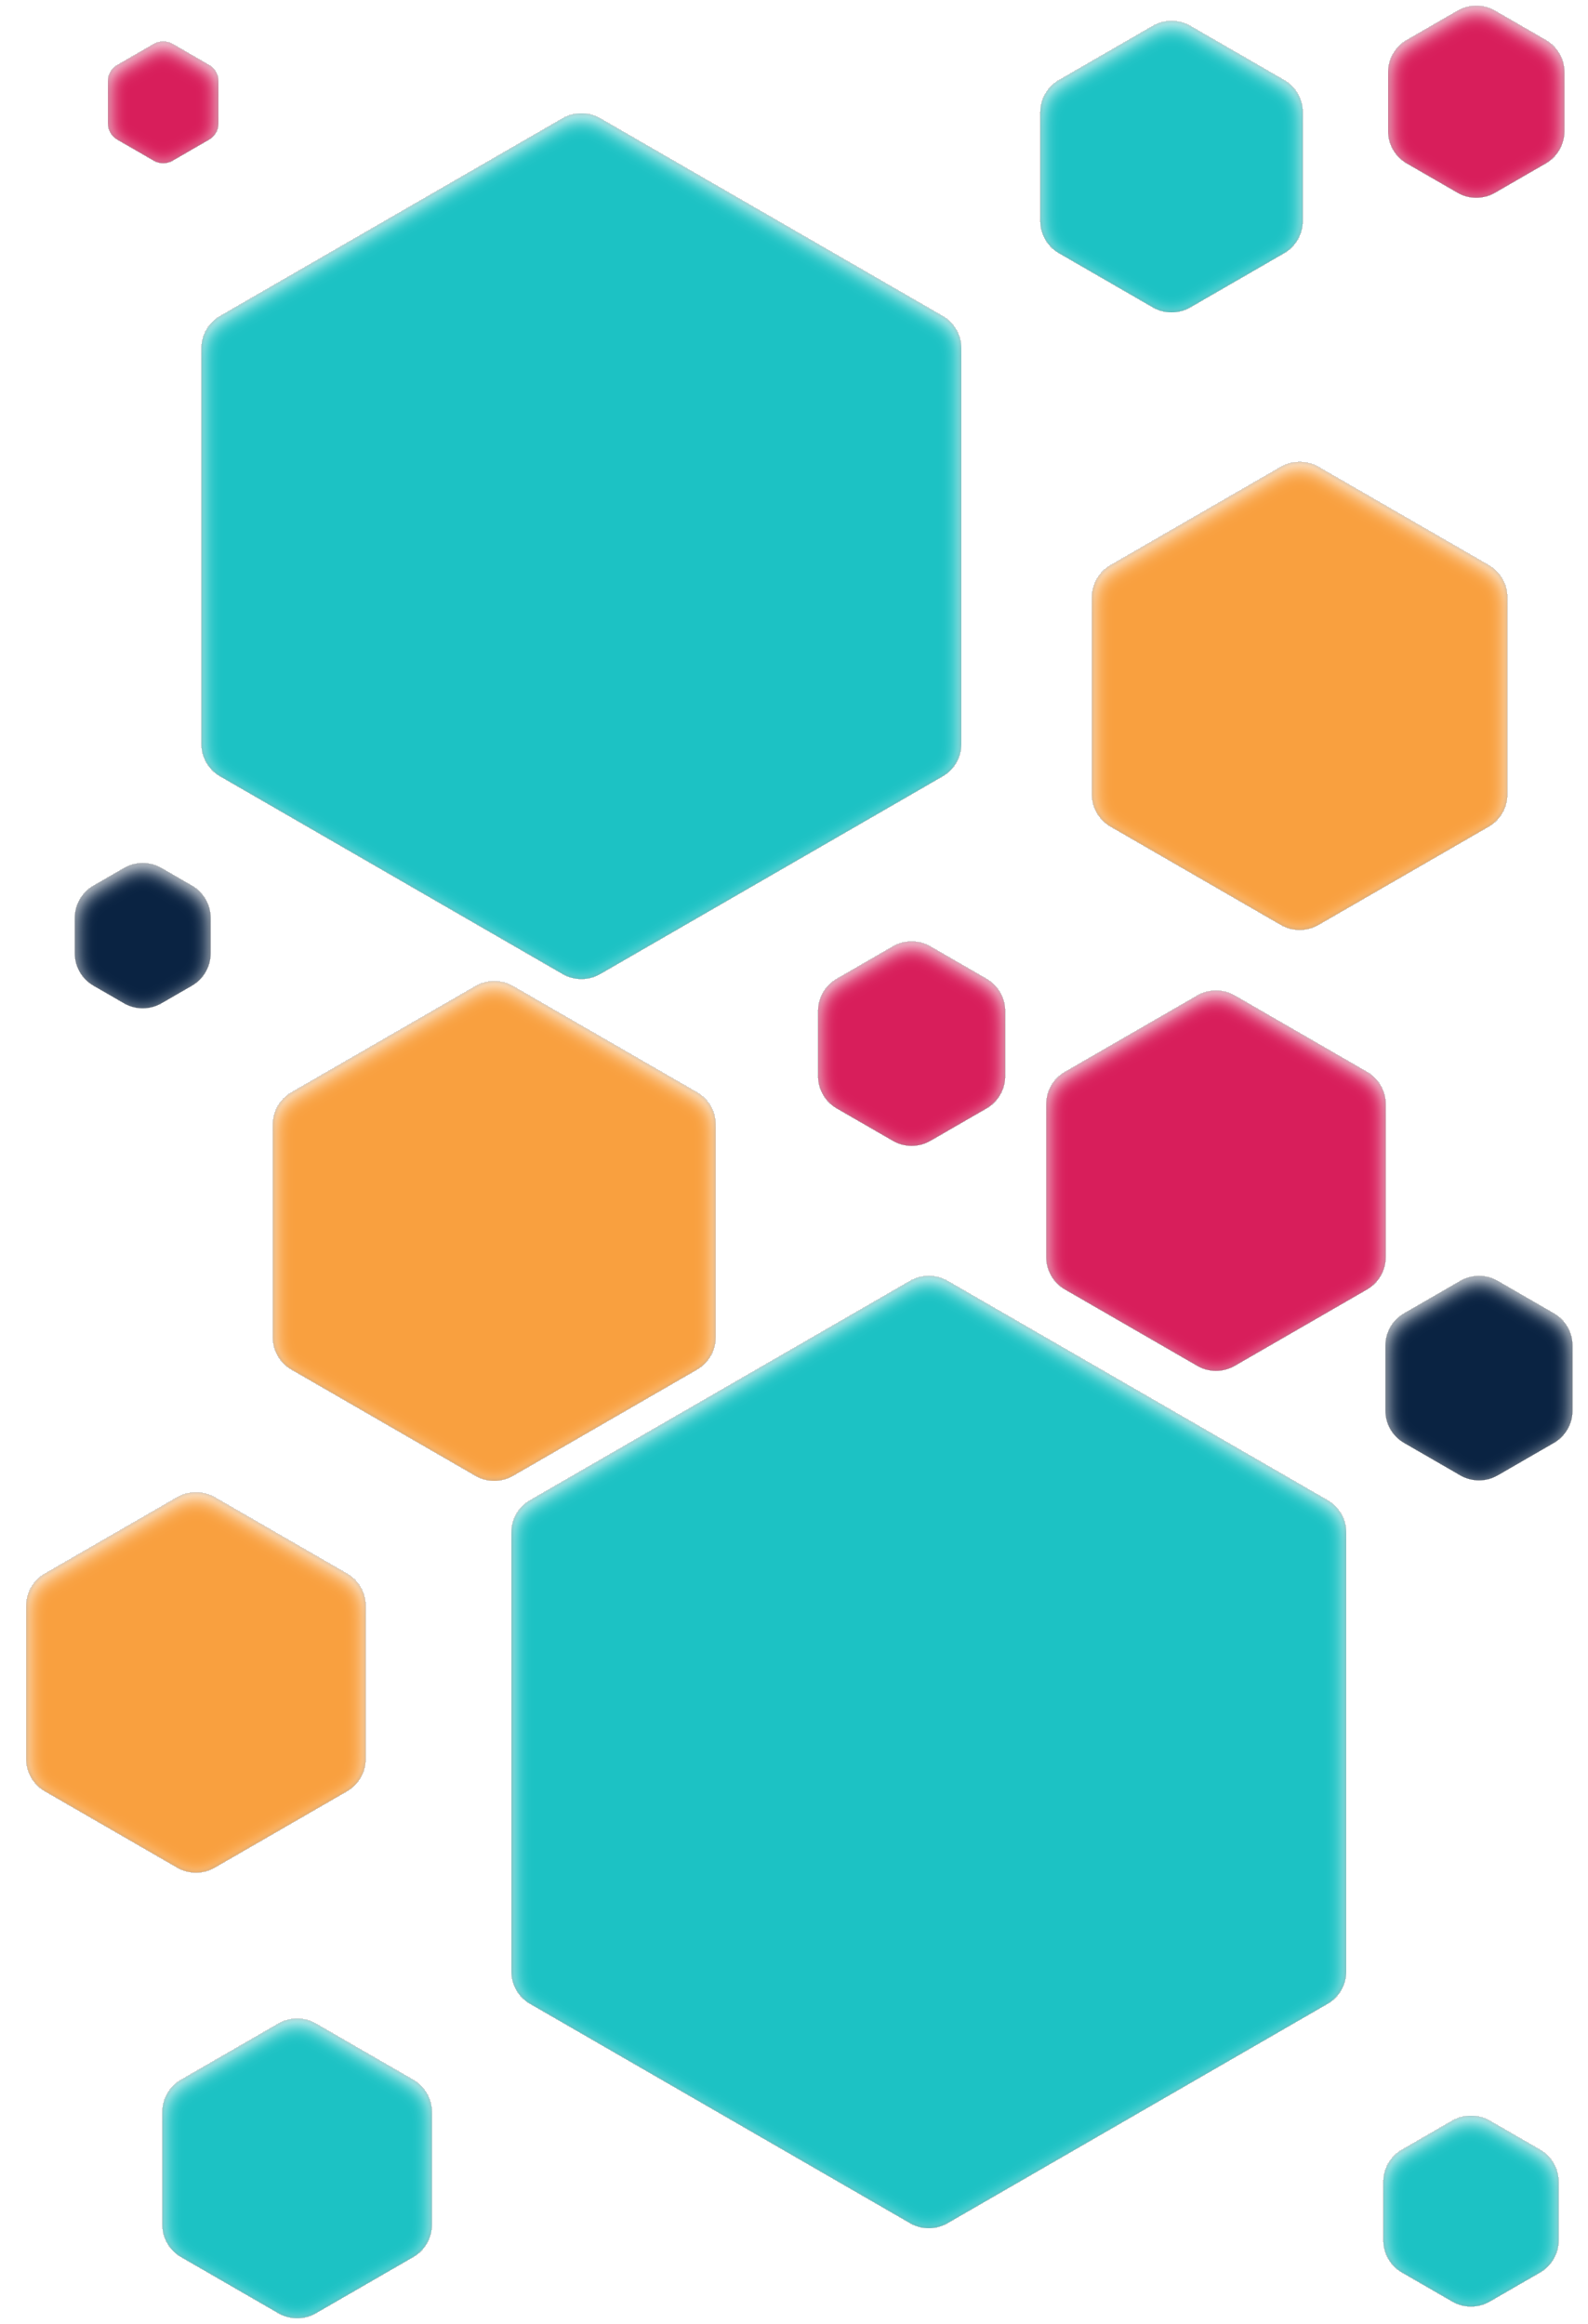
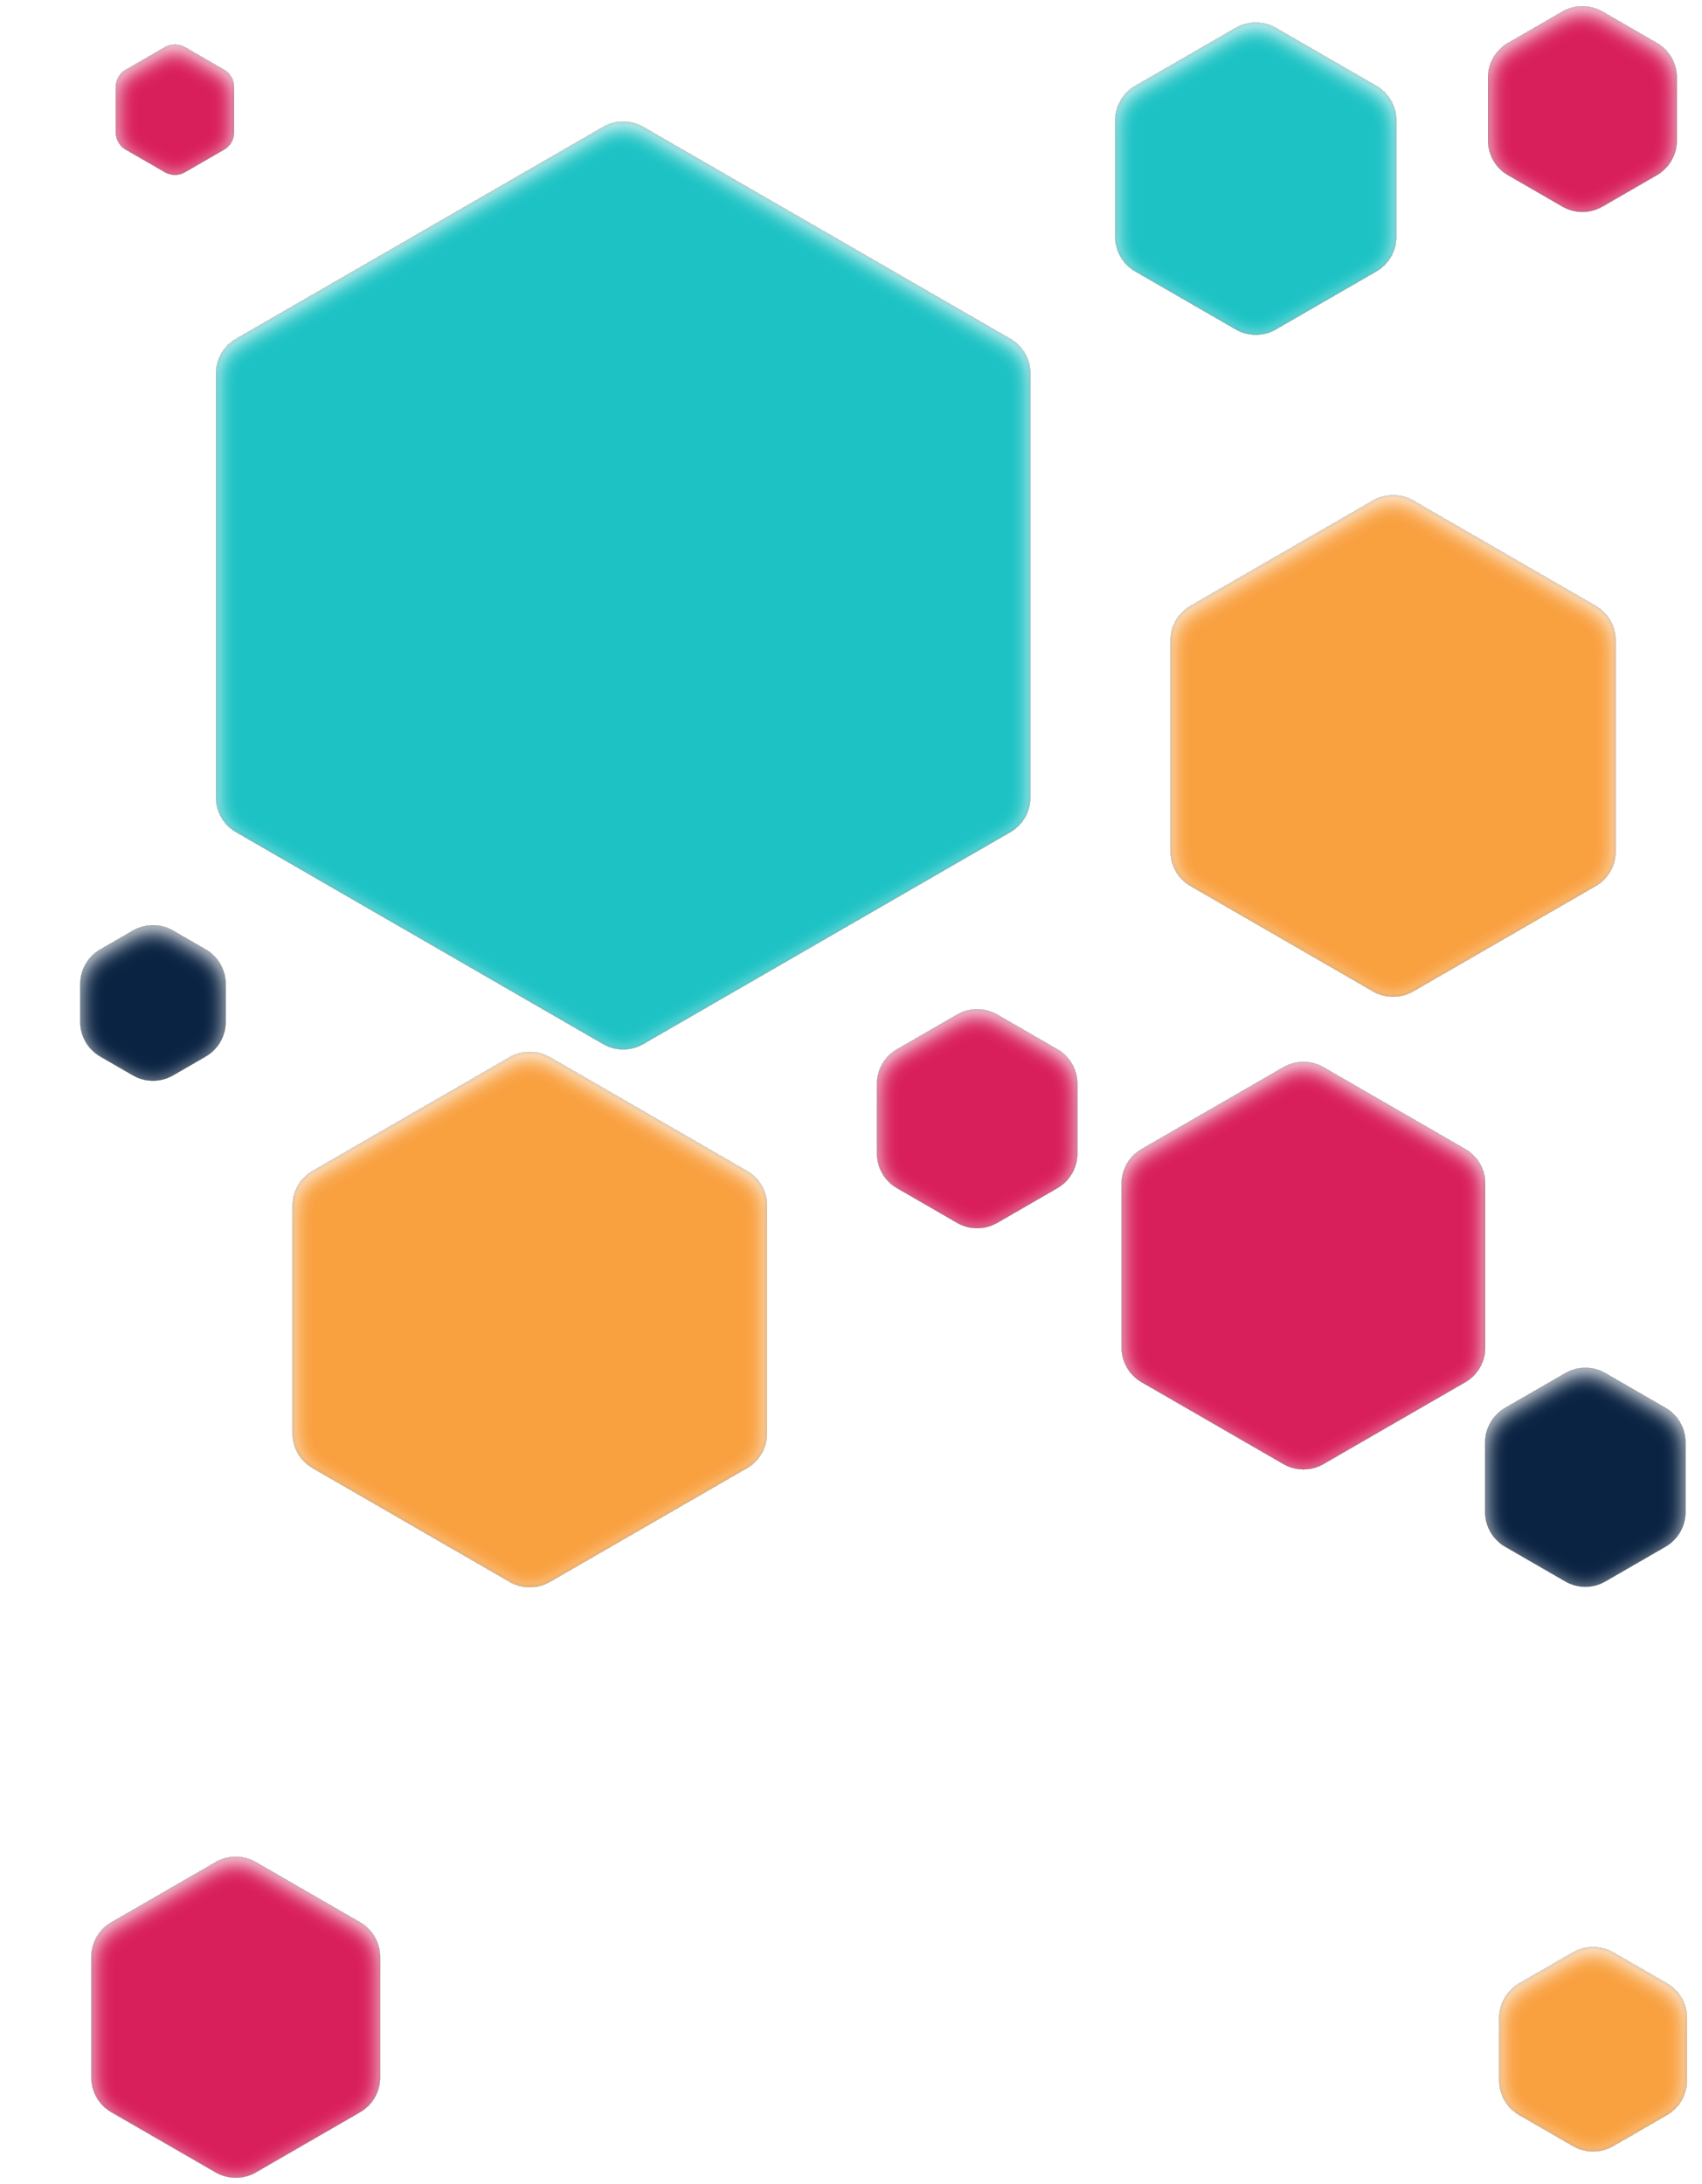
- <svg xmlns="http://www.w3.org/2000/svg" width="1357" height="1987" viewBox="0 0 1357 1987" fill="none">
+ <svg xmlns="http://www.w3.org/2000/svg" width="1357" height="1742" viewBox="0 0 1357 1742" fill="none">
  <g filter="url(#filter0_ii_835_1726)">
    <path d="M131.5 37.619C136.45 34.761 142.55 34.761 147.5 37.619L178.698 55.631C183.649 58.489 186.698 63.771 186.698 69.488V105.512C186.698 111.229 183.649 116.511 178.698 119.369L147.5 137.381C142.55 140.239 136.45 140.239 131.5 137.381L100.302 119.369C95.351 116.511 92.302 111.229 92.302 105.512V69.488C92.302 63.771 95.351 58.489 100.302 55.631L131.5 37.619Z" fill="#D81E5B" />
    <path d="M1246 9.238C1255.9 3.521 1268.1 3.521 1278 9.238L1321.34 34.262C1331.25 39.979 1337.34 50.543 1337.34 61.975V112.025C1337.34 123.457 1331.25 134.021 1321.34 139.738L1278 164.762C1268.1 170.479 1255.9 170.479 1246 164.762L1202.66 139.738C1192.75 134.021 1186.66 123.457 1186.66 112.025V61.975C1186.66 50.543 1192.75 39.979 1202.66 34.262L1246 9.238Z" fill="#D81E5B" />
    <path d="M481 101.238C490.901 95.521 503.099 95.521 513 101.238L805.76 270.262C815.66 275.979 821.76 286.543 821.76 297.975V636.025C821.76 647.457 815.66 658.021 805.76 663.738L513 832.762C503.099 838.479 490.901 838.479 481 832.762L188.24 663.738C178.34 658.021 172.24 647.457 172.24 636.025V297.975C172.24 286.543 178.34 275.979 188.24 270.262L481 101.238Z" fill="#1CC2C4" />
    <path d="M985.5 22.238C995.401 16.521 1007.6 16.521 1017.5 22.238L1097.65 68.512C1107.55 74.229 1113.65 84.793 1113.65 96.225V188.775C1113.65 200.207 1107.55 210.771 1097.65 216.488L1017.5 262.762C1007.6 268.479 995.401 268.479 985.5 262.762L905.35 216.488C895.449 210.771 889.35 200.207 889.35 188.775V96.225C889.35 84.793 895.449 74.229 905.35 68.512L985.5 22.238Z" fill="#1CC2C4" />
    <path d="M1023.5 851.238C1033.4 845.521 1045.6 845.521 1055.5 851.238L1168.56 916.512C1178.46 922.229 1184.56 932.793 1184.56 944.225V1074.77C1184.56 1086.21 1178.46 1096.77 1168.56 1102.49L1055.5 1167.76C1045.6 1173.48 1033.4 1173.48 1023.5 1167.76L910.441 1102.49C900.54 1096.77 894.441 1086.21 894.441 1074.77V944.225C894.441 932.793 900.54 922.229 910.441 916.512L1023.5 851.238Z" fill="#D81E5B" />
-     <path d="M151.5 1280.24C161.401 1274.52 173.599 1274.52 183.5 1280.24L296.559 1345.51C306.46 1351.23 312.559 1361.79 312.559 1373.23V1503.77C312.559 1515.21 306.46 1525.77 296.559 1531.49L183.5 1596.76C173.599 1602.48 161.401 1602.48 151.5 1596.76L38.441 1531.49C28.54 1525.77 22.441 1515.21 22.441 1503.77V1373.23C22.441 1361.79 28.54 1351.23 38.441 1345.51L151.5 1280.24Z" fill="#F9A03F" />
    <path d="M1095 399.238C1104.9 393.521 1117.1 393.521 1127 399.238L1272.54 483.262C1282.44 488.979 1288.54 499.543 1288.54 510.975V679.025C1288.54 690.457 1282.44 701.021 1272.54 706.738L1127 790.762C1117.1 796.479 1104.9 796.479 1095 790.762L949.465 706.738C939.564 701.021 933.465 690.457 933.465 679.025V510.975C933.465 499.543 939.564 488.979 949.465 483.262L1095 399.238Z" fill="#F9A03F" />
    <path d="M763.311 809.238C773.212 803.521 785.41 803.521 795.311 809.238L843.255 836.918C853.155 842.634 859.255 853.198 859.255 864.631V919.991C859.255 931.424 853.155 941.988 843.255 947.704L795.311 975.384C785.41 981.1 773.212 981.1 763.311 975.384L715.367 947.704C705.466 941.988 699.367 931.424 699.367 919.991V864.631C699.367 853.198 705.466 842.634 715.367 836.918L763.311 809.238Z" fill="#D81E5B" />
-     <path d="M1241.5 1813.24C1251.4 1807.52 1263.6 1807.52 1273.5 1813.24L1316.41 1838.01C1326.31 1843.73 1332.41 1854.29 1332.41 1865.73V1915.27C1332.41 1926.71 1326.31 1937.27 1316.41 1942.99L1273.5 1967.76C1263.6 1973.48 1251.4 1973.48 1241.5 1967.76L1198.59 1942.99C1188.69 1937.27 1182.59 1926.71 1182.59 1915.27V1865.73C1182.59 1854.29 1188.69 1843.73 1198.59 1838.01L1241.5 1813.24Z" fill="#1CC2C4" />
+     <path d="M1254.5 1557.24C1264.4 1551.52 1276.6 1551.52 1286.5 1557.24L1329.41 1582.01C1339.31 1587.73 1345.41 1598.29 1345.41 1609.73V1659.27C1345.41 1670.71 1339.31 1681.27 1329.41 1686.99L1286.5 1711.76C1276.6 1717.48 1264.4 1717.48 1254.5 1711.76L1211.59 1686.99C1201.69 1681.27 1195.59 1670.71 1195.59 1659.27V1609.73C1195.59 1598.29 1201.69 1587.73 1211.59 1582.01L1254.5 1557.24Z" fill="#F9A03F" />
    <path d="M406.5 843.238C416.401 837.521 428.599 837.521 438.5 843.238L595.727 934.012C605.627 939.729 611.727 950.293 611.727 961.725V1143.27C611.727 1154.71 605.627 1165.27 595.727 1170.99L438.5 1261.76C428.599 1267.48 416.401 1267.48 406.5 1261.76L249.273 1170.99C239.373 1165.27 233.273 1154.71 233.273 1143.27L233.273 961.725C233.273 950.293 239.373 939.729 249.273 934.012L406.5 843.238Z" fill="#F9A03F" />
-     <path d="M238 1730.24C247.901 1724.52 260.099 1724.52 270 1730.24L353.181 1778.26C363.082 1783.98 369.181 1794.54 369.181 1805.98V1902.02C369.181 1913.46 363.082 1924.02 353.181 1929.74L270 1977.76C260.099 1983.48 247.901 1983.48 238 1977.76L154.819 1929.74C144.918 1924.02 138.819 1913.46 138.819 1902.02V1805.98C138.819 1794.54 144.918 1783.98 154.819 1778.26L238 1730.24Z" fill="#1CC2C4" />
+     <path d="M172 1485.24C181.901 1479.52 194.099 1479.52 204 1485.24L287.181 1533.26C297.082 1538.98 303.181 1549.54 303.181 1560.98V1657.02C303.181 1668.46 297.082 1679.02 287.181 1684.74L204 1732.76C194.099 1738.48 181.901 1738.48 172 1732.76L88.819 1684.74C78.918 1679.02 72.819 1668.46 72.819 1657.02L72.819 1560.98C72.819 1549.54 78.918 1538.98 88.819 1533.26L172 1485.24Z" fill="#D81E5B" />
    <path d="M1248.31 1095.24C1258.21 1089.52 1270.41 1089.52 1280.31 1095.24L1328.25 1122.92C1338.16 1128.63 1344.25 1139.2 1344.25 1150.63V1205.99C1344.25 1217.42 1338.16 1227.99 1328.25 1233.7L1280.31 1261.38C1270.41 1267.1 1258.21 1267.1 1248.31 1261.38L1200.37 1233.7C1190.47 1227.99 1184.37 1217.42 1184.37 1205.99V1150.63C1184.37 1139.2 1190.47 1128.63 1200.37 1122.92L1248.31 1095.24Z" fill="#0A2342" />
    <path d="M106 742.238C115.901 736.521 128.099 736.521 138 742.238L164.024 757.262C173.925 762.979 180.024 773.543 180.024 784.975V815.025C180.024 826.457 173.925 837.021 164.024 842.738L138 857.762C128.099 863.479 115.901 863.479 106 857.762L79.976 842.738C70.076 837.021 63.976 826.457 63.976 815.025L63.976 784.975C63.976 773.543 70.076 762.979 79.976 757.262L106 742.238Z" fill="#0A2342" />
-     <path d="M778 1095.24C787.901 1089.52 800.099 1089.52 810 1095.24L1134.8 1282.76C1144.7 1288.48 1150.8 1299.04 1150.8 1310.48V1685.52C1150.8 1696.96 1144.7 1707.52 1134.8 1713.24L810 1900.76C800.099 1906.48 787.901 1906.48 778 1900.76L453.198 1713.24C443.297 1707.52 437.198 1696.96 437.198 1685.52L437.198 1310.48C437.198 1299.04 443.297 1288.48 453.198 1282.76L778 1095.24Z" fill="#1CC2C4" />
  </g>
  <defs>
-     <filter id="filter0_ii_835_1726" x="0" y="0" width="1356.62" height="1991" filterUnits="userSpaceOnUse" color-interpolation-filters="sRGB">
+     <filter id="filter0_ii_835_1726" x="0" y="0" width="1357" height="1746" filterUnits="userSpaceOnUse" color-interpolation-filters="sRGB">
      <feFlood flood-opacity="0" result="BackgroundImageFix" />
      <feBlend mode="normal" in="SourceGraphic" in2="BackgroundImageFix" result="shape" />
      <feColorMatrix in="SourceAlpha" type="matrix" values="0 0 0 0 0 0 0 0 0 0 0 0 0 0 0 0 0 0 127 0" result="hardAlpha" />
      <feOffset dy="4" />
      <feGaussianBlur stdDeviation="8" />
      <feComposite in2="hardAlpha" operator="arithmetic" k2="-1" k3="1" />
      <feColorMatrix type="matrix" values="0 0 0 0 1 0 0 0 0 1 0 0 0 0 1 0 0 0 1 0" />
      <feBlend mode="normal" in2="shape" result="effect1_innerShadow_835_1726" />
      <feColorMatrix in="SourceAlpha" type="matrix" values="0 0 0 0 0 0 0 0 0 0 0 0 0 0 0 0 0 0 127 0" result="hardAlpha" />
      <feOffset />
      <feGaussianBlur stdDeviation="2" />
      <feComposite in2="hardAlpha" operator="arithmetic" k2="-1" k3="1" />
      <feColorMatrix type="matrix" values="0 0 0 0 0 0 0 0 0 0 0 0 0 0 0 0 0 0 0.25 0" />
      <feBlend mode="normal" in2="effect1_innerShadow_835_1726" result="effect2_innerShadow_835_1726" />
    </filter>
  </defs>
</svg>
